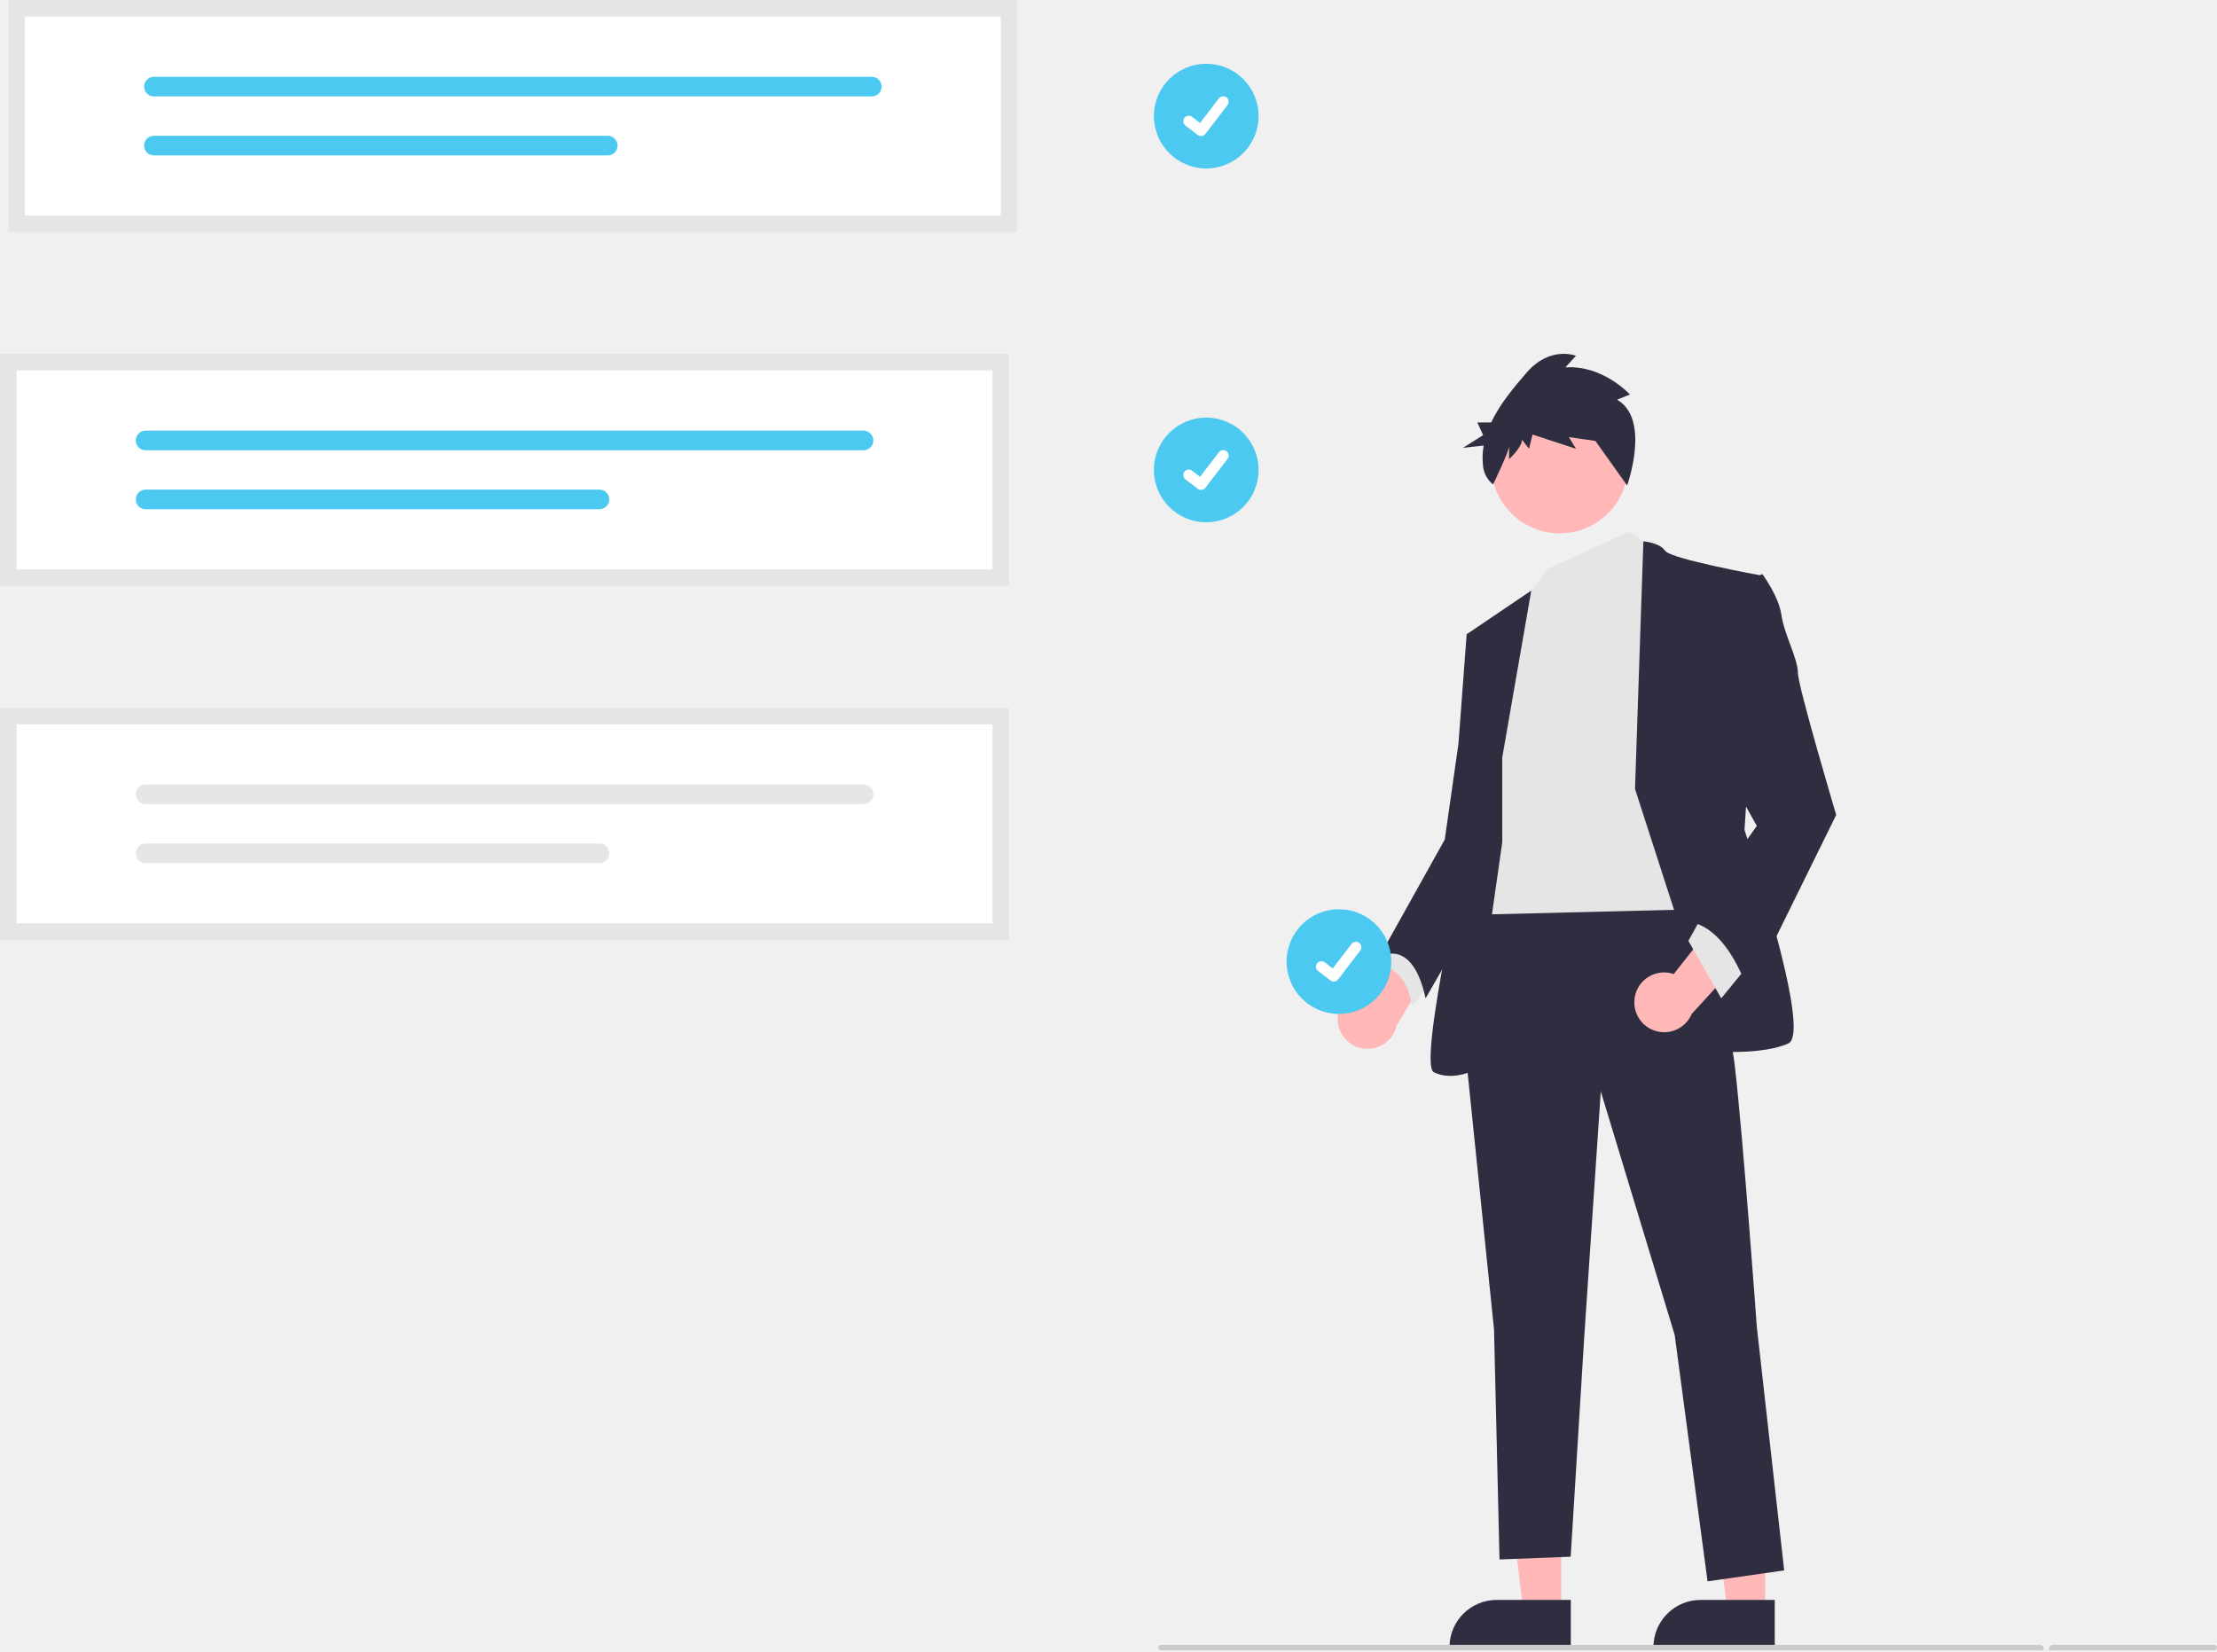
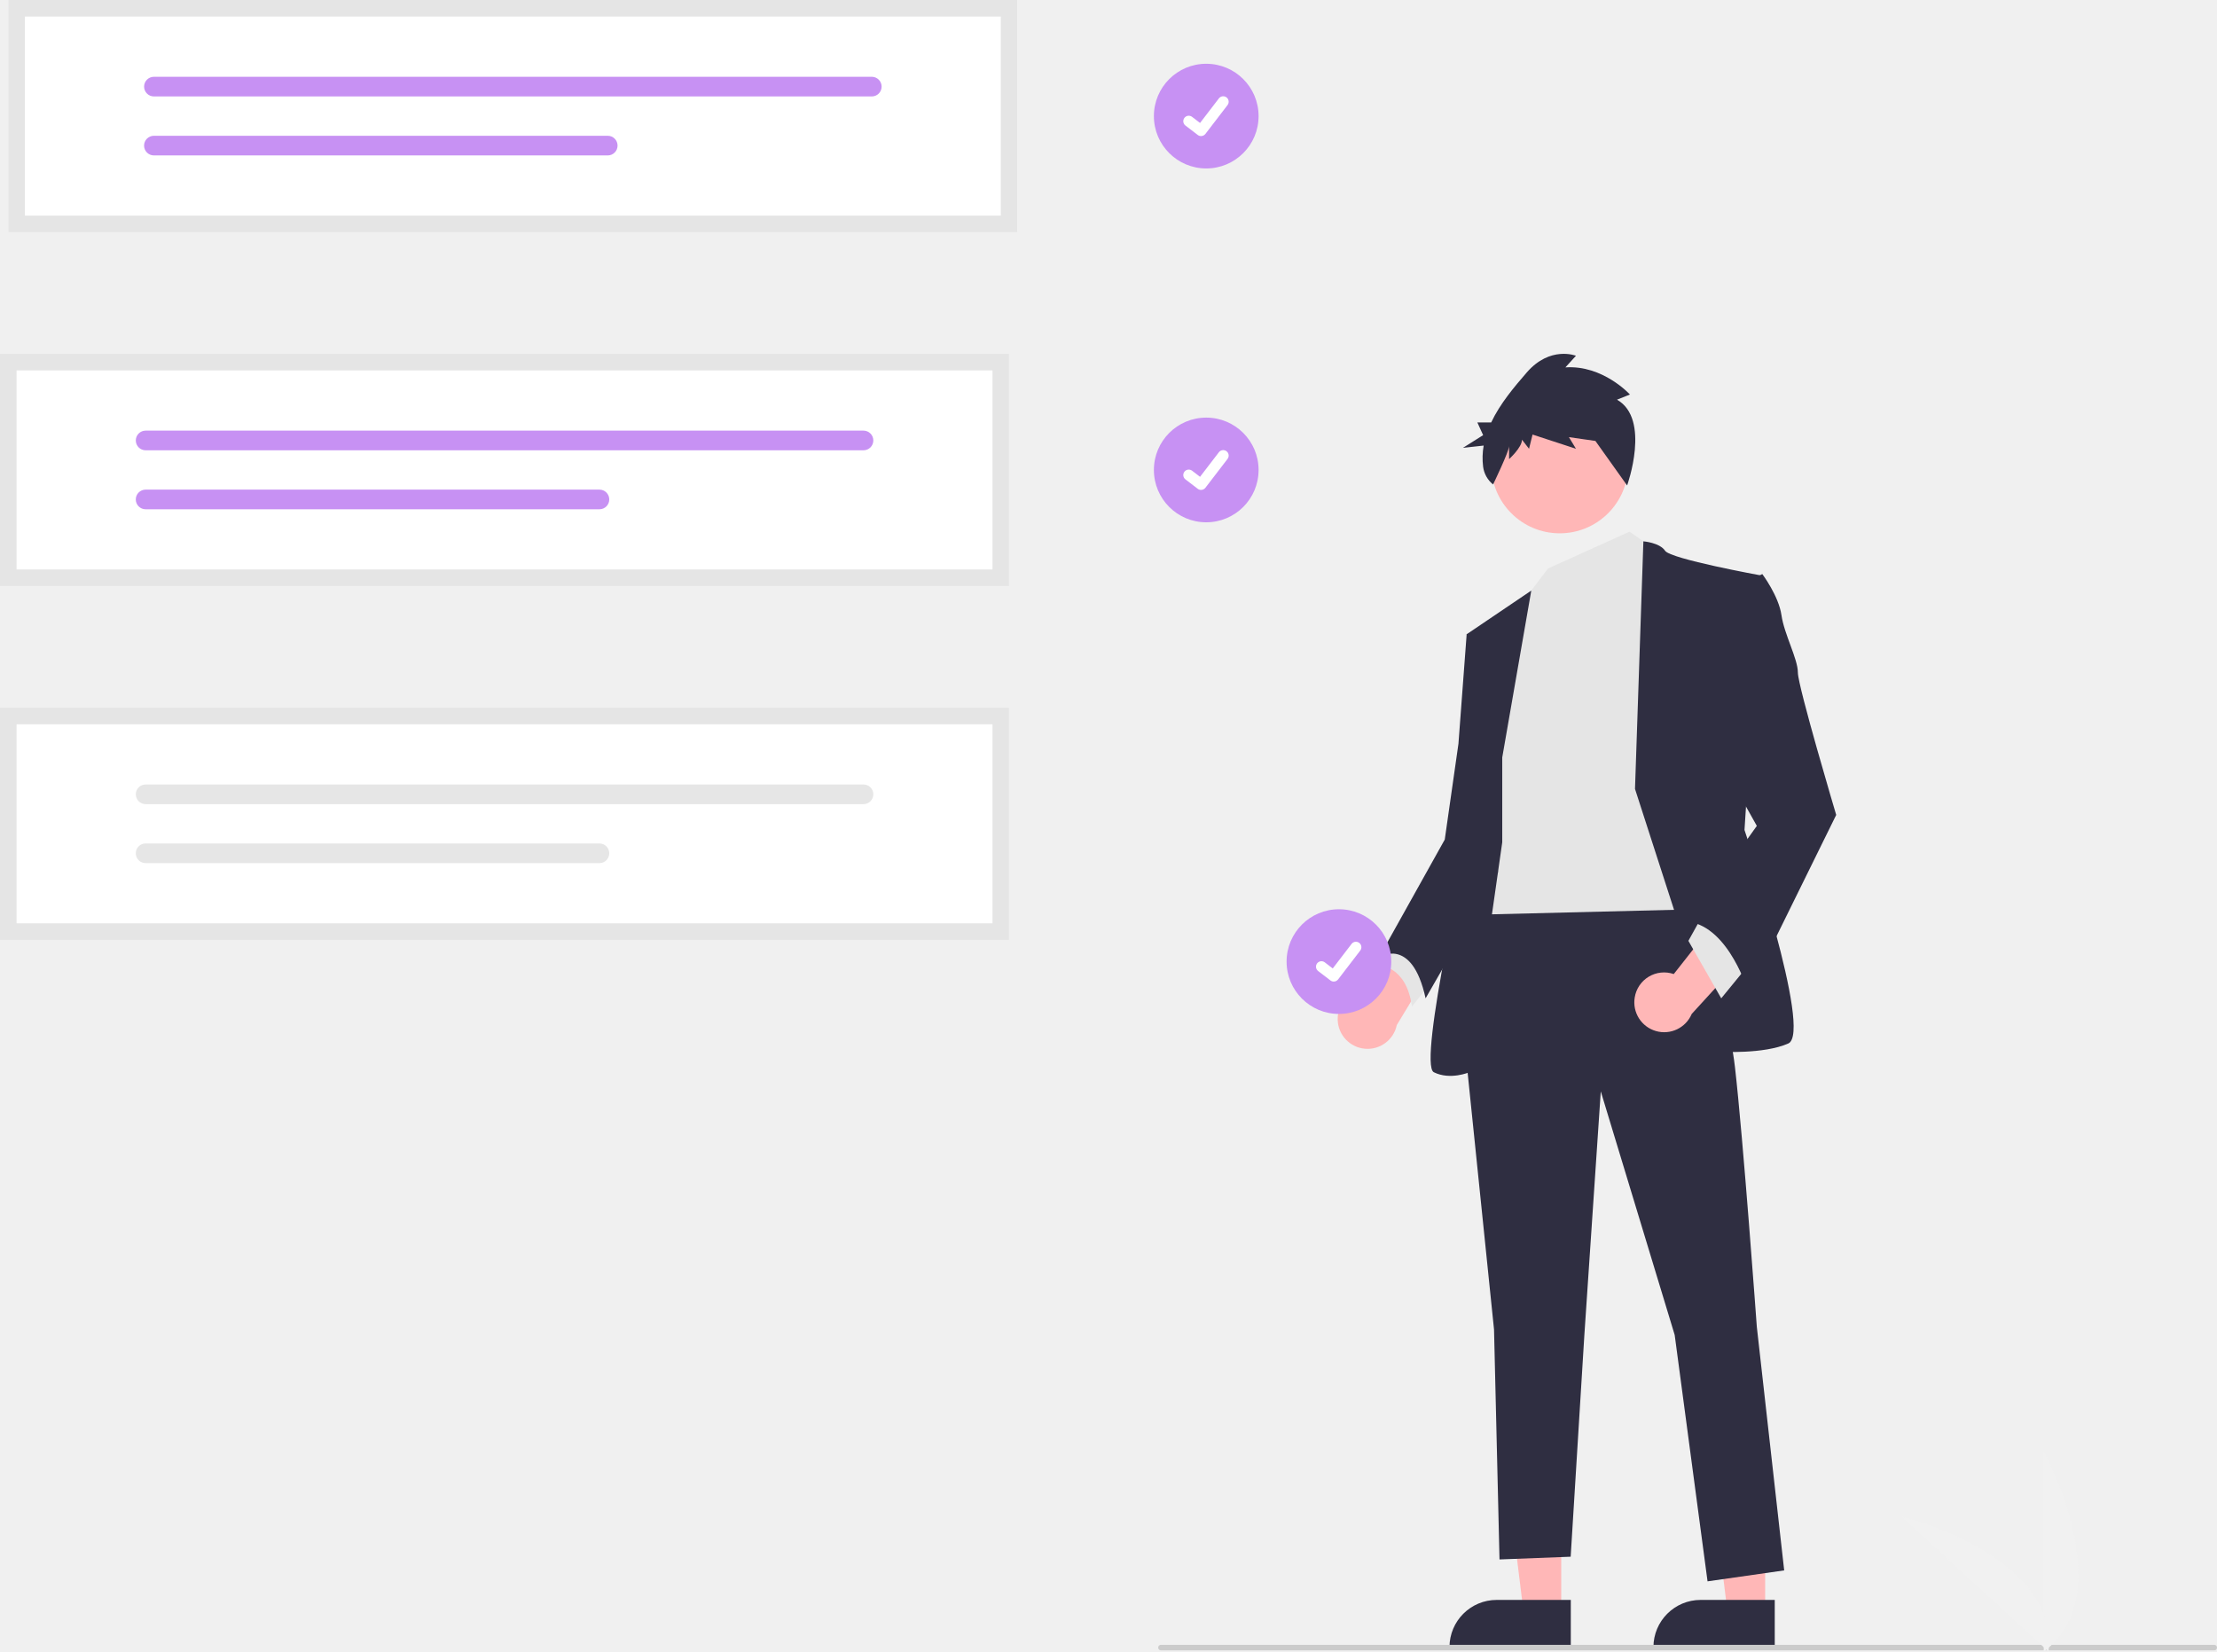
<svg xmlns="http://www.w3.org/2000/svg" id="a644d002-dee1-4c60-b6d8-14071a55f848" data-name="Layer 1" width="801.921" height="597.457" viewBox="0 0 801.921 597.457">
-   <circle id="a21b076b-2a02-49a5-bb32-17a8ec3aa4f0" data-name="Ellipse 44" cx="436.314" cy="42" r="18.934" fill="#4cc9f0" />
+   <circle id="a21b076b-2a02-49a5-bb32-17a8ec3aa4f0" data-name="Ellipse 44" cx="436.314" cy="42" r="18.934" fill="#c791f3" />
  <path id="e6e13b85-c0f0-465c-a6f6-5f502d6349d1" data-name="Path 395" d="M633.477,200.494a1.964,1.964,0,0,1-1.181-.393l-.021-.016-4.45-3.404A1.977,1.977,0,0,1,630.231,193.543l2.882,2.21,6.811-8.885a1.977,1.977,0,0,1,2.771-.366l.001 0-.042.059.043-.059a1.979,1.979,0,0,1,.366,2.772l-8.011,10.447a1.978,1.978,0,0,1-1.573.771Z" transform="translate(-199.0394 -151.2713)" fill="#fff" />
-   <circle id="a589868e-34c5-408c-9ae2-7552629e8089" data-name="Ellipse 44" cx="436.314" cy="170" r="18.934" fill="#4cc9f0" />
+   <circle id="a589868e-34c5-408c-9ae2-7552629e8089" data-name="Ellipse 44" cx="436.314" cy="170" r="18.934" fill="#c791f3" />
  <path id="e165961b-e395-421d-ab84-b3c9bf16c3b4" data-name="Path 395" d="M633.477,328.494a1.964,1.964,0,0,1-1.181-.393l-.021-.016-4.45-3.404A1.977,1.977,0,1,1,630.231,321.543l2.882,2.21,6.811-8.885a1.977,1.977,0,0,1,2.771-.366l.001 0-.042.059.043-.059a1.979,1.979,0,0,1,.366,2.772l-8.011,10.447a1.978,1.978,0,0,1-1.573.771Z" transform="translate(-199.0394 -151.2713)" fill="#fff" />
  <path d="M682.904,520.23a10.746,10.746,0,0,1,12.209-11.065l17.341-34.022,9.799,17.256-17.97,29.663a10.804,10.804,0,0,1-21.379-1.831Z" transform="translate(-199.0394 -151.2713)" fill="#ffb7b7" />
  <polygon points="564.71 583.194 551.101 583.193 544.627 530.702 564.712 530.703 564.71 583.194" fill="#ffb7b7" />
  <path d="M767.22,747.657l-43.88-.002v-.555a17.08,17.08,0,0,1,17.08-17.079h.001l26.801.001Z" transform="translate(-199.0394 -151.2713)" fill="#2f2e41" />
  <polygon points="638.483 583.194 624.874 583.193 618.4 530.702 638.485 530.703 638.483 583.194" fill="#ffb7b7" />
  <path d="M840.993,747.657l-43.881-.002v-.555a17.08,17.08,0,0,1,17.08-17.079h.001l26.801.001Z" transform="translate(-199.0394 -151.2713)" fill="#2f2e41" />
  <path d="M703.806,490.62l-5.941,9.902s9.902,0,11.882,14.852l7.921-9.902Z" transform="translate(-199.0394 -151.2713)" fill="#e5e5e5" />
  <path d="M807.772,469.827s15.842,41.586,18.813,67.33,7.921,94.064,7.921,94.064l9.902,88.123-27.724,3.961-11.882-89.113-26.734-88.123-5.941,88.123-4.951,80.202-25.744.99-1.98-83.173-10.892-105.946,5.941-50.498Z" transform="translate(-199.0394 -151.2713)" fill="#2f2e41" />
  <circle cx="564.176" cy="168.164" r="24.754" fill="#ffb7b7" />
  <polygon points="589.424 192.312 599.326 199.242 612.198 328.952 531.996 330.932 542.888 240.829 552.789 215.085 559.936 205.636 589.424 192.312" fill="#e5e5e5" />
  <path d="M790.444,436.657l3.03-89.567s5.882.454,7.862,3.424,34.655,8.911,34.655,8.911l-5.941,92.084s24.754,73.271,15.842,77.232-24.754,2.97-24.754,2.97Z" transform="translate(-199.0394 -151.2713)" fill="#2f2e41" />
  <path d="M742.422,425.27l10.504-60.365L729.55,380.713,735.491,424.28l-4.951,29.704s-18.813,82.182-12.872,85.153,12.872,0,12.872,0L742.422,455.965Z" transform="translate(-199.0394 -151.2713)" fill="#2f2e41" />
  <path d="M736.481,378.733,729.55,380.713l-2.97,39.606-4.951,34.655L697.865,497.551s11.882-7.921,16.833,14.852l26.171-45.564Z" transform="translate(-199.0394 -151.2713)" fill="#2f2e41" />
  <path d="M783.938,295.851l4.668-1.869s-9.76-10.745-23.339-9.811l3.819-4.205s-9.336-3.737-17.823,6.073c-4.462,5.157-9.623,11.22-12.841,18.049h-4.999l2.086,4.594-7.302,4.594,7.495-.825a25.672,25.672,0,0,0-.203,7.62,9.859,9.859,0,0,0,3.61,6.45h0s5.789-11.983,5.789-13.851v4.672s4.668-4.205,4.668-7.008l2.546,3.27,1.273-5.139,15.701,5.139-2.546-4.205,9.76,1.402-3.819-5.139,15.111,21.221S796.244,302.858,783.938,295.851Z" transform="translate(-199.0394 -151.2713)" fill="#2f2e41" />
  <path d="M790.339,512.11a10.746,10.746,0,0,1,14.125-8.485l23.616-30.009,6.262,18.83-23.386,25.61a10.804,10.804,0,0,1-20.617-5.946Z" transform="translate(-199.0394 -151.2713)" fill="#ffb7b7" />
  <polygon points="631.506 350.24 622.595 361.132 610.713 340.339 615.663 331.428 631.506 350.24" fill="#e5e5e5" />
  <path d="M828.565,362.891l7.921-3.961s5.941,7.921,6.931,14.852,5.941,15.842,5.941,20.793,13.862,51.488,13.862,51.488L831.535,510.423s-6.931-23.764-21.783-25.744l24.754-34.655-13.862-24.754Z" transform="translate(-199.0394 -151.2713)" fill="#2f2e41" />
  <path d="M999.961,748.267h-381a1,1,0,0,1,0-2h381a1,1,0,0,1,0,2Z" transform="translate(-199.0394 -151.2713)" fill="#cbcbcb" />
  <path d="M564.039,363.271h-365v-84h365Z" transform="translate(-199.0394 -151.2713)" fill="#fff" />
-   <path d="M251.717,307.046a3.556,3.556,0,0,0,0,7.113H511.377a3.556,3.556,0,0,0,0-7.113Z" transform="translate(-199.0394 -151.2713)" fill="#4cc9f0" />
-   <path d="M251.717,328.384a3.556,3.556,0,0,0-.015,7.113H415.862a3.556,3.556,0,1,0,0-7.113Z" transform="translate(-199.0394 -151.2713)" fill="#4cc9f0" />
+   <path d="M251.717,307.046a3.556,3.556,0,0,0,0,7.113H511.377a3.556,3.556,0,0,0,0-7.113Z" transform="translate(-199.0394 -151.2713)" fill="#c791f3" />
+   <path d="M251.717,328.384a3.556,3.556,0,0,0-.015,7.113H415.862a3.556,3.556,0,1,0,0-7.113Z" transform="translate(-199.0394 -151.2713)" fill="#c791f3" />
  <path d="M564.039,363.271h-365v-84h365Zm-359-6h353v-72h-353Z" transform="translate(-199.0394 -151.2713)" fill="#e5e5e5" />
  <path d="M564.039,491.271h-365v-84h365Z" transform="translate(-199.0394 -151.2713)" fill="#fff" />
  <path d="M251.717,435.046a3.556,3.556,0,0,0,0,7.113H511.377a3.556,3.556,0,0,0,0-7.113Z" transform="translate(-199.0394 -151.2713)" fill="#e6e6e6" />
  <path d="M251.717,456.384a3.556,3.556,0,0,0-.015,7.113H415.862a3.556,3.556,0,1,0,0-7.113Z" transform="translate(-199.0394 -151.2713)" fill="#e6e6e6" />
  <path d="M564.039,491.271h-365v-84h365Zm-359-6h353v-72h-353Z" transform="translate(-199.0394 -151.2713)" fill="#e5e5e5" />
  <path d="M567.039,235.271h-365v-84h365Z" transform="translate(-199.0394 -151.2713)" fill="#fff" />
-   <path d="M254.717,179.046a3.556,3.556,0,0,0,0,7.113H514.377a3.556,3.556,0,0,0,0-7.113Z" transform="translate(-199.0394 -151.2713)" fill="#4cc9f0" />
-   <path d="M254.717,200.384a3.556,3.556,0,0,0-.015,7.113H418.862a3.556,3.556,0,1,0,0-7.113Z" transform="translate(-199.0394 -151.2713)" fill="#4cc9f0" />
+   <path d="M254.717,179.046a3.556,3.556,0,0,0,0,7.113H514.377a3.556,3.556,0,0,0,0-7.113Z" transform="translate(-199.0394 -151.2713)" fill="#c791f3" />
+   <path d="M254.717,200.384a3.556,3.556,0,0,0-.015,7.113H418.862a3.556,3.556,0,1,0,0-7.113Z" transform="translate(-199.0394 -151.2713)" fill="#c791f3" />
  <path d="M567.039,235.271h-365v-84h365Zm-359-6h353v-72h-353Z" transform="translate(-199.0394 -151.2713)" fill="#e5e5e5" />
  <path d="M938.287,748.729v-72.34S966.479,727.675,938.287,748.729Z" transform="translate(-199.0394 -151.2713)" fill="#f1f1f1" />
  <path d="M940.029,748.716l-53.29-48.921S943.584,713.71,940.029,748.716Z" transform="translate(-199.0394 -151.2713)" fill="#f1f1f1" />
-   <circle id="b5ebad9a-150e-4d35-a0fa-e0e6655123db" data-name="Ellipse 44" cx="484.314" cy="347.846" r="18.934" fill="#4cc9f0" />
+   <circle id="b5ebad9a-150e-4d35-a0fa-e0e6655123db" data-name="Ellipse 44" cx="484.314" cy="347.846" r="18.934" fill="#c791f3" />
  <path id="a3d97315-c3ee-404f-9bfd-8b2853817976" data-name="Path 395" d="M681.477,506.34a1.964,1.964,0,0,1-1.181-.393l-.021-.016-4.45-3.404a1.977,1.977,0,1,1,2.406-3.139l2.882,2.21,6.811-8.885a1.977,1.977,0,0,1,2.771-.366l.001 0-.042.059.043-.059a1.979,1.979,0,0,1,.366,2.772l-8.011,10.447a1.978,1.978,0,0,1-1.573.771Z" transform="translate(-199.0394 -151.2713)" fill="#fff" />
</svg>
